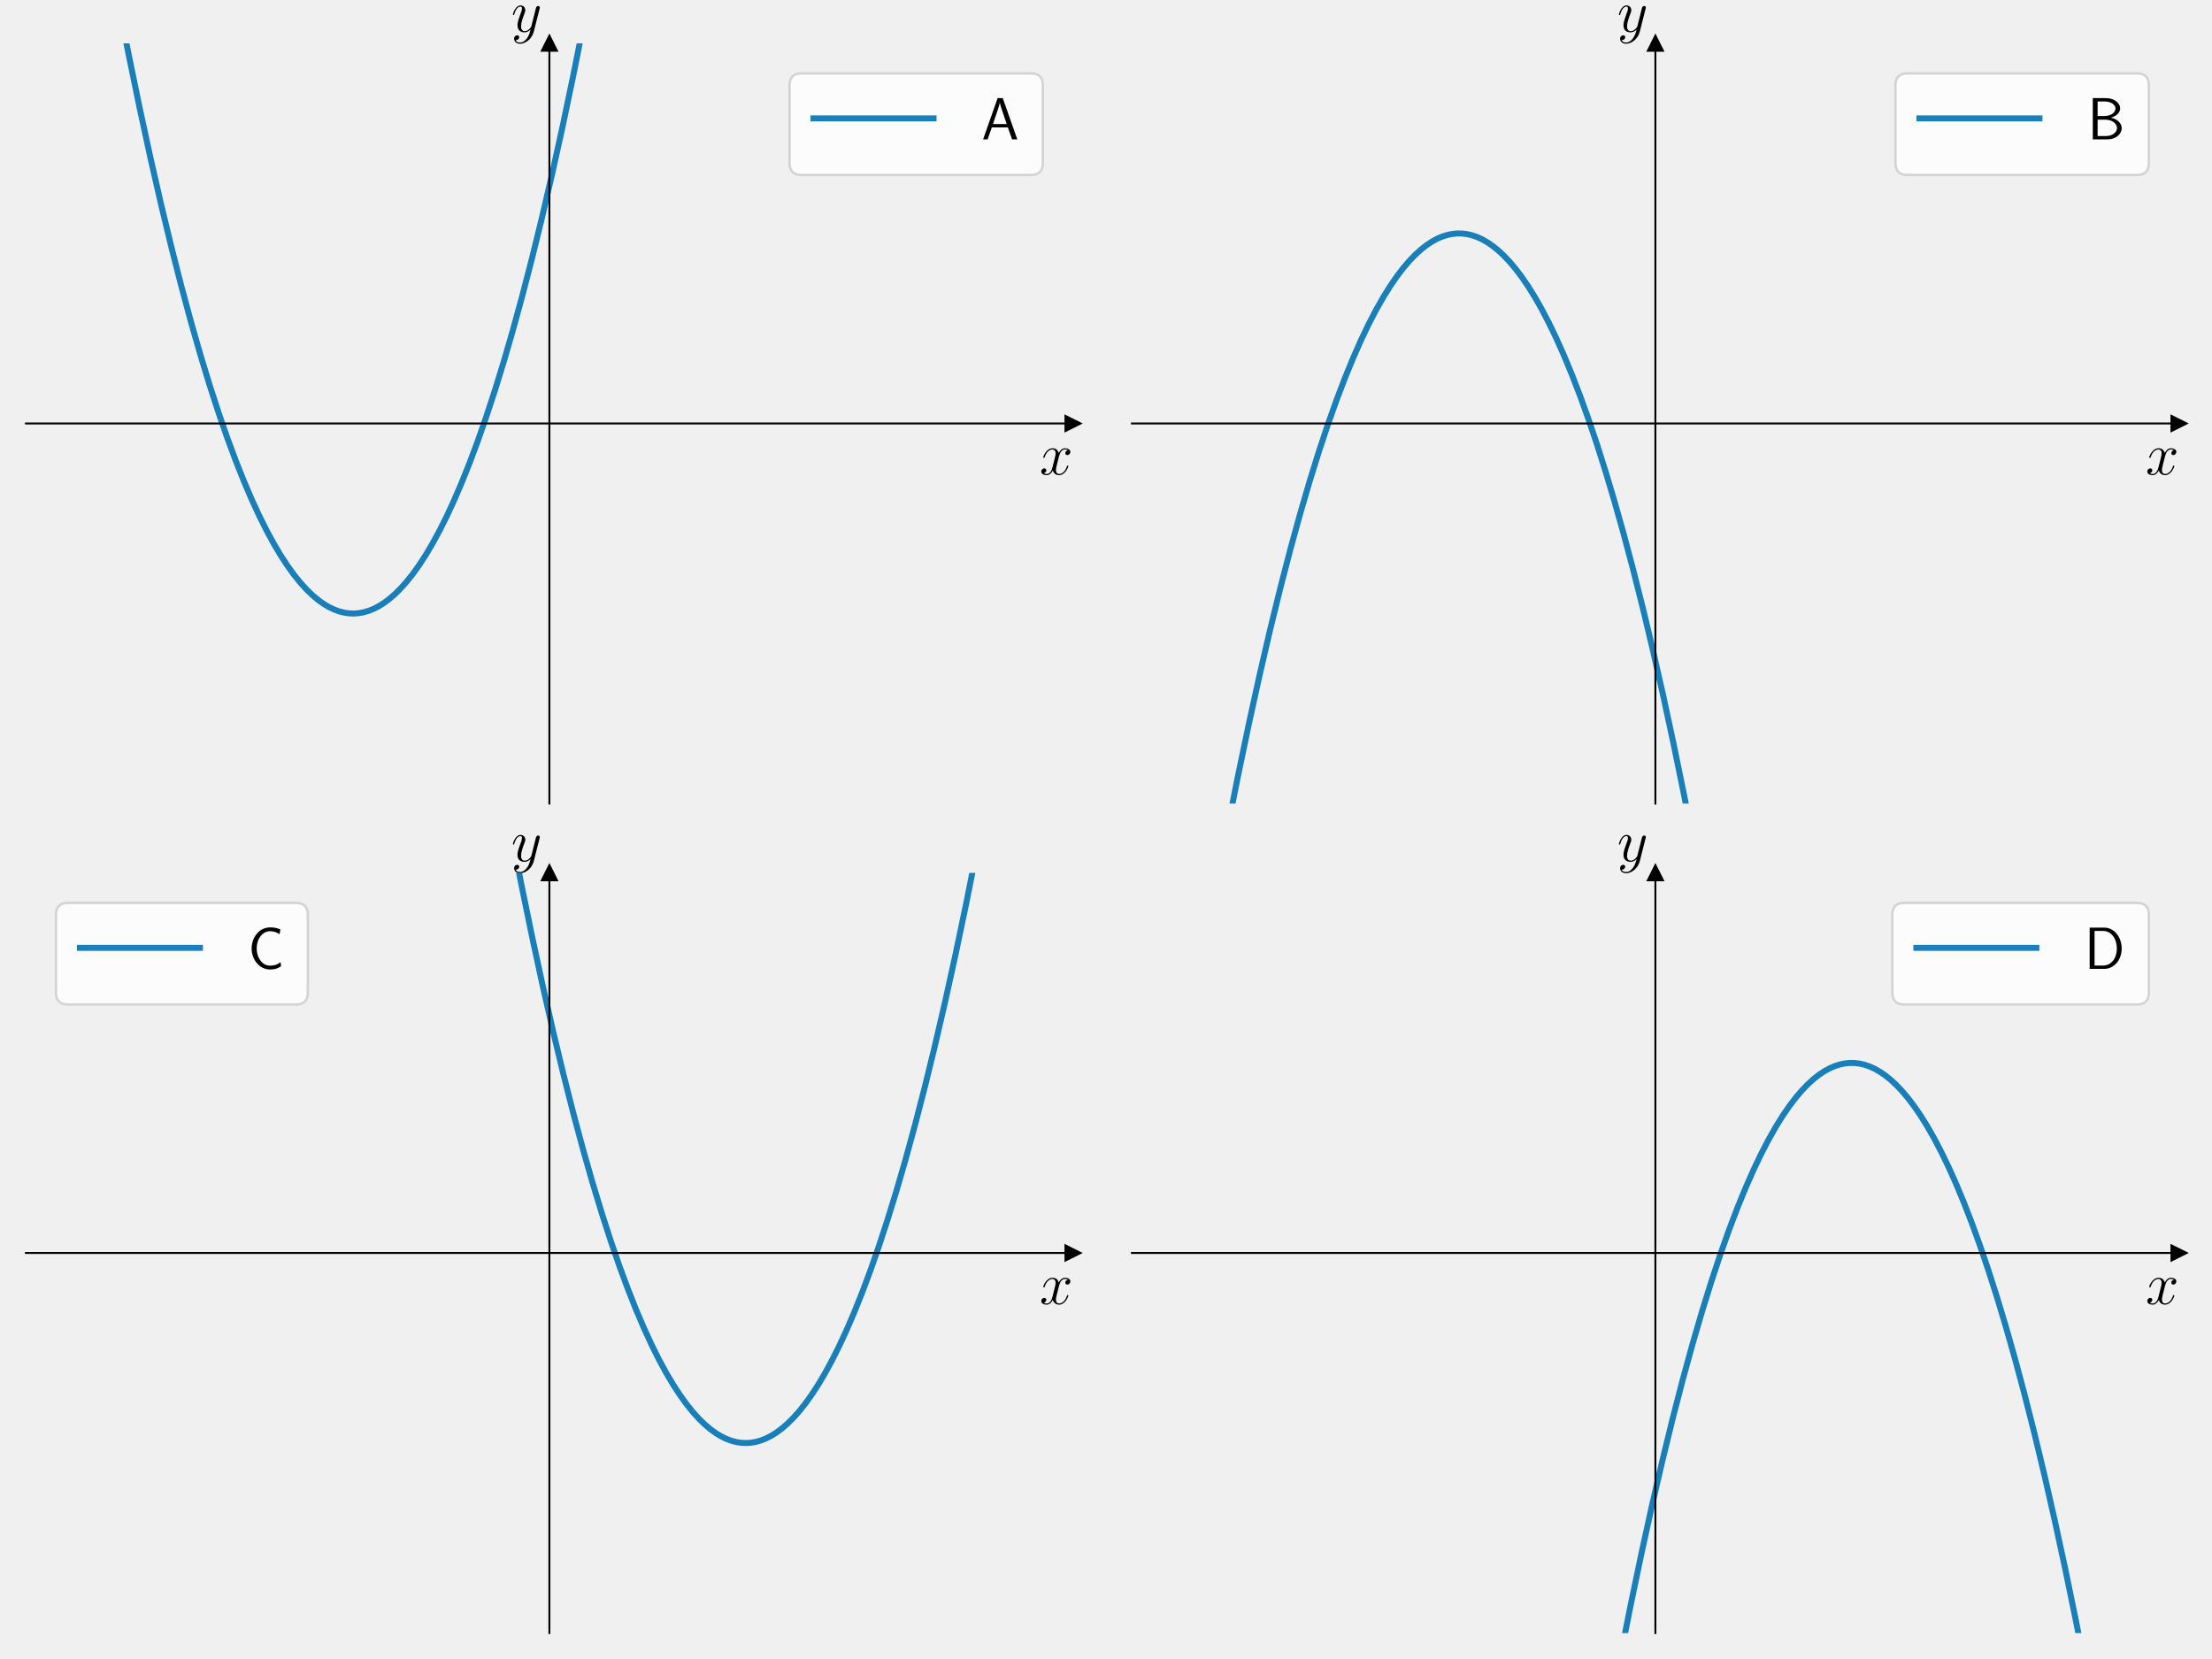
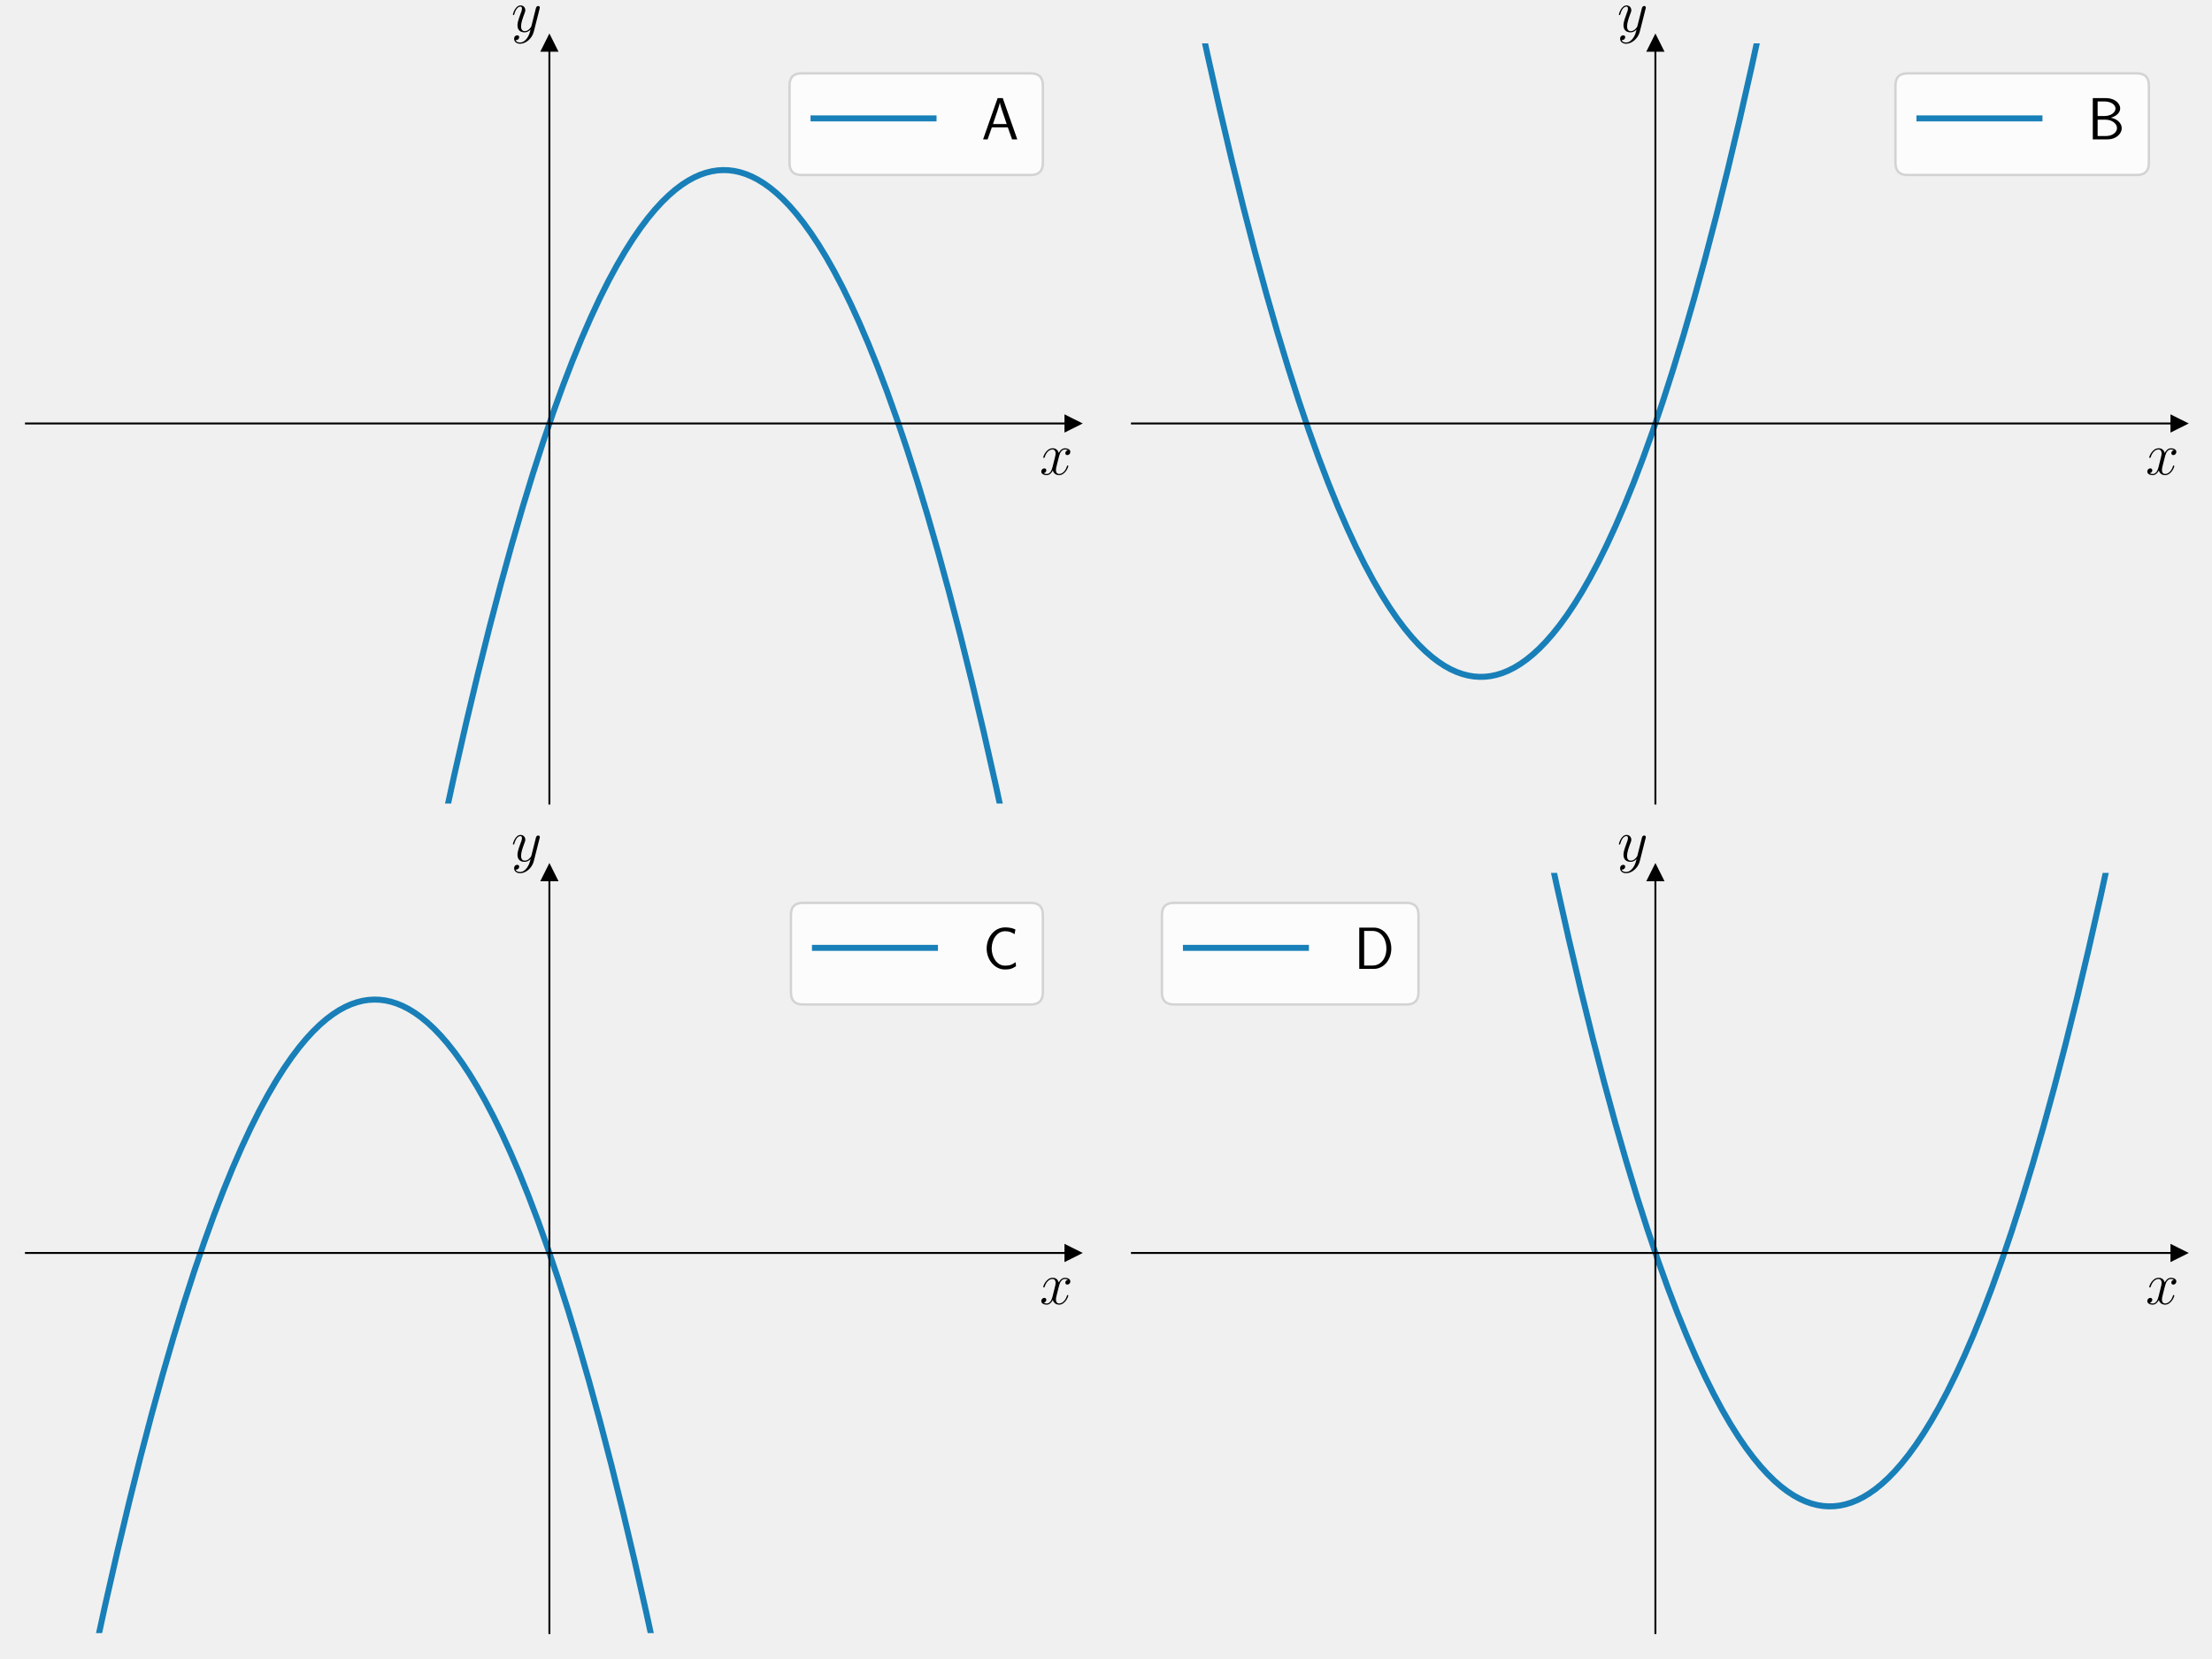
<svg xmlns="http://www.w3.org/2000/svg" xmlns:xlink="http://www.w3.org/1999/xlink" version="1.1" width="1152.0px" viewBox="0 0 1152.0 864" height="864px">
  <g>
    <g transform="translate(0, 0) scale(1 1) translate(0, 0) scale(1.25 1.25) ">
      <defs>
        <style type="text/css">*{stroke-linejoin: round; stroke-linecap: butt}</style>
      </defs>
      <g id="figure_1">
        <g id="patch_1">
          <path d="M 0 345.6  L 460.8 345.6  L 460.8 0  L 0 0  L 0 345.6  z " style="fill: none" />
        </g>
        <g id="axes_1">
          <g id="patch_2">
            <path d="M 10.8 334.8  L 447 334.8  L 447 18.065  L 10.8 18.065  L 10.8 334.8  z " style="fill: none" />
          </g>
          <g id="matplotlib.axis_1">
            <g id="text_1">
              <g transform="translate(433.1415 197.7285) scale(0.25 -0.25)">
                <defs>
                  <path id="CMMI12-78" d="M 3034 2606  C 2829 2567 2752 2414 2752 2293  C 2752 2139 2874 2088 2963 2088  C 3155 2088 3290 2254 3290 2427  C 3290 2695 2982 2816 2714 2816  C 2323 2816 2106 2433 2048 2312  C 1901 2816 1504 2816 1389 2816  C 736 2816 390 1980 390 1839  C 390 1814 416 1782 461 1782  C 512 1782 525 1820 538 1846  C 755 2555 1184 2689 1370 2689  C 1658 2689 1715 2420 1715 2267  C 1715 2127 1677 1980 1600 1673  L 1382 798  C 1286 415 1101 64 762 64  C 730 64 570 64 435 147  C 666 192 717 383 717 460  C 717 588 621 664 499 664  C 346 664 179 530 179 326  C 179 57 480 -64 755 -64  C 1062 -64 1280 179 1414 441  C 1517 64 1837 -64 2074 -64  C 2726 -64 3072 773 3072 913  C 3072 945 3046 971 3008 971  C 2950 971 2944 939 2925 888  C 2752 326 2381 64 2093 64  C 1869 64 1747 230 1747 492  C 1747 632 1773 734 1875 1156  L 2099 2024  C 2195 2408 2413 2689 2707 2689  C 2720 2689 2899 2689 3034 2606  z " transform="scale(0.015625)" />
                </defs>
                <use xlink:href="#CMMI12-78" transform="scale(0.996264)" />
              </g>
            </g>
          </g>
          <g id="matplotlib.axis_2">
            <g id="text_2">
              <g transform="translate(213.009 13.22) scale(0.25 -0.25)">
                <defs>
                  <path id="CMMI12-79" d="M 1683 -700  C 1510 -939 1261 -1152 947 -1152  C 870 -1152 563 -1152 467 -889  C 486 -895 518 -895 531 -895  C 723 -895 851 -729 851 -582  C 851 -435 730 -384 634 -384  C 531 -384 307 -458 307 -759  C 307 -1071 582 -1286 947 -1286  C 1587 -1286 2234 -700 2413 6  L 3040 2485  C 3046 2517 3059 2556 3059 2594  C 3059 2689 2982 2753 2886 2753  C 2829 2753 2694 2727 2643 2535  L 2170 658  C 2138 543 2138 530 2086 460  C 1958 281 1747 64 1440 64  C 1082 64 1050 415 1050 588  C 1050 952 1222 1443 1395 1903  C 1466 2088 1504 2178 1504 2305  C 1504 2574 1312 2816 998 2816  C 410 2816 173 1890 173 1839  C 173 1814 198 1782 243 1782  C 301 1782 307 1807 333 1897  C 486 2433 730 2689 979 2689  C 1037 2689 1146 2689 1146 2478  C 1146 2312 1075 2127 979 1884  C 666 1047 666 837 666 683  C 666 77 1101 -64 1421 -64  C 1606 -64 1837 -6 2061 230  L 2067 224  C 1971 -147 1907 -392 1683 -700  z " transform="scale(0.015625)" />
                </defs>
                <use xlink:href="#CMMI12-79" transform="scale(0.996264)" />
              </g>
            </g>
          </g>
          <g id="line2d_1">
            <defs>
-               <path id="m28b5643bc3" d="M 3 0  L -3 -3  L -3 3  z " style="stroke: #000000; stroke-linejoin: miter" />
-             </defs>
-             <g>
-               <use xlink:href="#m28b5643bc3" x="447" y="176.432" style="stroke: #000000; stroke-linejoin: miter" />
+               <path id="m1cd8ff826f" d="M 3 0  L -3 -3  L -3 3  z " style="stroke: #000000; stroke-linejoin: miter" />
+             </defs>
+             <g>
+               <use xlink:href="#m1cd8ff826f" x="447" y="176.432" style="stroke: #000000; stroke-linejoin: miter" />
            </g>
          </g>
          <g id="line2d_2">
            <defs>
-               <path id="m5e768753f7" d="M 0 -3  L -3 3  L 3 3  z " style="stroke: #000000; stroke-linejoin: miter" />
-             </defs>
-             <g>
-               <use xlink:href="#m5e768753f7" x="228.9" y="18.065" style="stroke: #000000; stroke-linejoin: miter" />
+               <path id="m2d5fde0fc2" d="M 0 -3  L -3 3  L 3 3  z " style="stroke: #000000; stroke-linejoin: miter" />
+             </defs>
+             <g>
+               <use xlink:href="#m2d5fde0fc2" x="228.9" y="18.065" style="stroke: #000000; stroke-linejoin: miter" />
            </g>
          </g>
          <g id="line2d_3">
-             <path d="M 48.956 -1  L 53.621 22.813  L 58.201 45.065  L 62.675 65.721  L 67.043 84.857  L 71.303 102.547  L 75.458 118.864  L 79.505 133.877  L 83.447 147.658  L 87.281 160.271  L 91.01 171.783  L 94.631 182.257  L 98.147 191.755  L 101.555 200.337  L 104.857 208.06  L 108.053 214.981  L 111.142 221.154  L 114.125 226.632  L 117.001 231.466  L 119.77 235.704  L 122.433 239.394  L 125.096 242.706  L 127.653 245.53  L 130.103 247.91  L 132.446 249.887  L 134.789 251.571  L 137.026 252.907  L 139.157 253.93  L 141.287 254.712  L 143.418 255.253  L 145.441 255.542  L 147.465 255.613  L 149.489 255.466  L 151.513 255.1  L 153.537 254.517  L 155.667 253.667  L 157.798 252.575  L 160.035 251.169  L 162.272 249.496  L 164.615 247.457  L 166.959 245.126  L 169.408 242.376  L 171.965 239.165  L 174.628 235.451  L 177.398 231.187  L 180.167 226.515  L 183.043 221.231  L 186.026 215.285  L 189.115 208.628  L 192.31 201.206  L 195.612 192.965  L 199.021 183.849  L 202.536 173.8  L 206.158 162.758  L 209.886 150.662  L 213.721 137.447  L 217.662 123.049  L 221.71 107.401  L 225.864 90.433  L 230.125 72.076  L 234.492 52.255  L 238.966 30.898  L 243.547 7.928  L 245.269 -1  L 245.269 -1  " clip-path="url(#p32f572911e)" style="fill: none; stroke: #0072b2; stroke-opacity: 0.9; stroke-width: 2.5; stroke-linecap: square" />
+             <path d="M 184.11 346.6  L 189.221 323.129  L 194.228 301.152  L 199.128 280.613  L 203.921 261.448  L 208.608 243.596  L 213.188 226.998  L 217.662 211.595  L 222.029 197.331  L 226.29 184.148  L 230.445 171.994  L 234.492 160.814  L 238.434 150.558  L 242.268 141.174  L 246.103 132.378  L 249.831 124.389  L 253.453 117.161  L 256.968 110.646  L 260.377 104.8  L 263.679 99.579  L 266.874 94.942  L 269.964 90.847  L 272.946 87.255  L 275.822 84.128  L 278.698 81.331  L 281.468 78.95  L 284.131 76.95  L 286.687 75.296  L 289.244 73.904  L 291.694 72.814  L 294.144 71.964  L 296.594 71.354  L 298.937 70.995  L 301.28 70.856  L 303.624 70.936  L 305.967 71.235  L 308.311 71.753  L 310.761 72.53  L 313.211 73.547  L 315.661 74.803  L 318.217 76.37  L 320.774 78.197  L 323.437 80.379  L 326.206 82.948  L 328.976 85.824  L 331.852 89.135  L 334.834 92.918  L 337.923 97.21  L 341.012 101.883  L 344.208 107.119  L 347.51 112.958  L 350.919 119.442  L 354.434 126.615  L 358.056 134.522  L 361.784 143.209  L 365.619 152.723  L 369.56 163.113  L 373.608 174.431  L 377.762 186.727  L 382.023 200.054  L 386.39 214.468  L 390.864 230.023  L 395.444 246.777  L 400.131 264.788  L 404.925 284.116  L 409.824 304.822  L 414.831 326.97  L 419.09 346.6  L 419.09 346.6  " clip-path="url(#pbc6d96ea94)" style="fill: none; stroke: #0072b2; stroke-opacity: 0.9; stroke-width: 2.5; stroke-linecap: square" />
          </g>
          <g id="patch_3">
            <path d="M 228.9 334.8  L 228.9 18.065  " style="fill: none; stroke: #000000; stroke-width: 0.8; stroke-linejoin: miter; stroke-linecap: square" />
          </g>
          <g id="patch_4">
            <path d="M 447 334.8  L 447 18.065  " style="fill: none" />
          </g>
          <g id="patch_5">
            <path d="M 10.8 176.432  L 447 176.432  " style="fill: none; stroke: #000000; stroke-width: 0.8; stroke-linejoin: miter; stroke-linecap: square" />
          </g>
          <g id="patch_6">
            <path d="M 10.8 18.065  L 447 18.065  " style="fill: none" />
          </g>
          <g id="legend_1">
            <g id="patch_7">
              <path d="M 333.946 72.909  L 429.5 72.909  Q 434.5 72.909 434.5 67.909  L 434.5 35.565  Q 434.5 30.565 429.5 30.565  L 333.946 30.565  Q 328.946 30.565 328.946 35.565  L 328.946 67.909  Q 328.946 72.909 333.946 72.909  z " style="fill: #ffffff; opacity: 0.8; stroke: #cccccc; stroke-linejoin: miter" />
            </g>
            <g id="line2d_4">
              <path d="M 338.946 49.315  L 363.946 49.315  L 388.946 49.315  " style="fill: none; stroke: #0072b2; stroke-opacity: 0.9; stroke-width: 2.5; stroke-linecap: square" />
            </g>
            <g id="text_3">
              <g transform="translate(408.9455 58.06453) scale(0.25 -0.25)">
                <defs>
                  <path id="CMSS17-41" d="M 2272 4416  L 1722 4416  L 166 0  L 653 0  L 1101 1280  L 2816 1280  L 3270 0  L 3827 0  L 2272 4416  z M 2694 1637  L 1222 1637  C 1530 2528 1914 3638 1958 3925  L 1965 3925  C 2010 3663 2138 3281 2246 2956  L 2694 1637  z " transform="scale(0.015625)" />
                </defs>
                <use xlink:href="#CMSS17-41" transform="scale(0.996264)" />
              </g>
            </g>
          </g>
        </g>
      </g>
      <defs>
-         <clipPath id="p32f572911e">
+         <clipPath id="pbc6d96ea94">
          <rect x="10.8" y="18.065" width="436.2" height="316.735" />
        </clipPath>
      </defs>
    </g>
    <g transform="translate(576.0, 0) scale(1 1) translate(0, 0) scale(1.25 1.25) ">
      <defs>
        <style type="text/css">*{stroke-linejoin: round; stroke-linecap: butt}</style>
      </defs>
      <g id="figure_1">
        <g id="patch_1">
          <path d="M 0 345.6  L 460.8 345.6  L 460.8 0  L 0 0  L 0 345.6  z " style="fill: none" />
        </g>
        <g id="axes_1">
          <g id="patch_2">
            <path d="M 10.8 334.8  L 447 334.8  L 447 18.065  L 10.8 18.065  L 10.8 334.8  z " style="fill: none" />
          </g>
          <g id="matplotlib.axis_1">
            <g id="text_1">
              <g transform="translate(433.1415 197.7285) scale(0.25 -0.25)">
                <defs>
                  <path id="CMMI12-78" d="M 3034 2606  C 2829 2567 2752 2414 2752 2293  C 2752 2139 2874 2088 2963 2088  C 3155 2088 3290 2254 3290 2427  C 3290 2695 2982 2816 2714 2816  C 2323 2816 2106 2433 2048 2312  C 1901 2816 1504 2816 1389 2816  C 736 2816 390 1980 390 1839  C 390 1814 416 1782 461 1782  C 512 1782 525 1820 538 1846  C 755 2555 1184 2689 1370 2689  C 1658 2689 1715 2420 1715 2267  C 1715 2127 1677 1980 1600 1673  L 1382 798  C 1286 415 1101 64 762 64  C 730 64 570 64 435 147  C 666 192 717 383 717 460  C 717 588 621 664 499 664  C 346 664 179 530 179 326  C 179 57 480 -64 755 -64  C 1062 -64 1280 179 1414 441  C 1517 64 1837 -64 2074 -64  C 2726 -64 3072 773 3072 913  C 3072 945 3046 971 3008 971  C 2950 971 2944 939 2925 888  C 2752 326 2381 64 2093 64  C 1869 64 1747 230 1747 492  C 1747 632 1773 734 1875 1156  L 2099 2024  C 2195 2408 2413 2689 2707 2689  C 2720 2689 2899 2689 3034 2606  z " transform="scale(0.015625)" />
                </defs>
                <use xlink:href="#CMMI12-78" transform="scale(0.996264)" />
              </g>
            </g>
          </g>
          <g id="matplotlib.axis_2">
            <g id="text_2">
              <g transform="translate(213.009 13.22) scale(0.25 -0.25)">
                <defs>
                  <path id="CMMI12-79" d="M 1683 -700  C 1510 -939 1261 -1152 947 -1152  C 870 -1152 563 -1152 467 -889  C 486 -895 518 -895 531 -895  C 723 -895 851 -729 851 -582  C 851 -435 730 -384 634 -384  C 531 -384 307 -458 307 -759  C 307 -1071 582 -1286 947 -1286  C 1587 -1286 2234 -700 2413 6  L 3040 2485  C 3046 2517 3059 2556 3059 2594  C 3059 2689 2982 2753 2886 2753  C 2829 2753 2694 2727 2643 2535  L 2170 658  C 2138 543 2138 530 2086 460  C 1958 281 1747 64 1440 64  C 1082 64 1050 415 1050 588  C 1050 952 1222 1443 1395 1903  C 1466 2088 1504 2178 1504 2305  C 1504 2574 1312 2816 998 2816  C 410 2816 173 1890 173 1839  C 173 1814 198 1782 243 1782  C 301 1782 307 1807 333 1897  C 486 2433 730 2689 979 2689  C 1037 2689 1146 2689 1146 2478  C 1146 2312 1075 2127 979 1884  C 666 1047 666 837 666 683  C 666 77 1101 -64 1421 -64  C 1606 -64 1837 -6 2061 230  L 2067 224  C 1971 -147 1907 -392 1683 -700  z " transform="scale(0.015625)" />
                </defs>
                <use xlink:href="#CMMI12-79" transform="scale(0.996264)" />
              </g>
            </g>
          </g>
          <g id="line2d_1">
            <defs>
-               <path id="mf27a5a7adf" d="M 3 0  L -3 -3  L -3 3  z " style="stroke: #000000; stroke-linejoin: miter" />
-             </defs>
-             <g>
-               <use xlink:href="#mf27a5a7adf" x="447" y="176.432" style="stroke: #000000; stroke-linejoin: miter" />
+               <path id="m8b5a2f41f0" d="M 3 0  L -3 -3  L -3 3  z " style="stroke: #000000; stroke-linejoin: miter" />
+             </defs>
+             <g>
+               <use xlink:href="#m8b5a2f41f0" x="447" y="176.432" style="stroke: #000000; stroke-linejoin: miter" />
            </g>
          </g>
          <g id="line2d_2">
            <defs>
-               <path id="md523f209ad" d="M 0 -3  L -3 3  L 3 3  z " style="stroke: #000000; stroke-linejoin: miter" />
-             </defs>
-             <g>
-               <use xlink:href="#md523f209ad" x="228.9" y="18.065" style="stroke: #000000; stroke-linejoin: miter" />
+               <path id="m2e52dd1478" d="M 0 -3  L -3 3  L 3 3  z " style="stroke: #000000; stroke-linejoin: miter" />
+             </defs>
+             <g>
+               <use xlink:href="#m2e52dd1478" x="228.9" y="18.065" style="stroke: #000000; stroke-linejoin: miter" />
            </g>
          </g>
          <g id="line2d_3">
-             <path d="M 50.355 346.6  L 55.006 323.206  L 59.586 301.292  L 64.06 280.966  L 68.427 262.152  L 72.688 244.777  L 76.842 228.766  L 80.89 214.051  L 84.832 200.562  L 88.666 188.231  L 92.394 176.994  L 96.016 166.787  L 99.531 157.548  L 102.94 149.218  L 106.242 141.739  L 109.438 135.053  L 112.527 129.108  L 115.509 123.85  L 118.385 119.229  L 121.155 115.195  L 123.818 111.701  L 126.374 108.703  L 128.824 106.157  L 131.274 103.93  L 133.618 102.099  L 135.855 100.624  L 138.092 99.416  L 140.222 98.513  L 142.352 97.852  L 144.376 97.448  L 146.4 97.262  L 148.424 97.294  L 150.448 97.545  L 152.472 98.013  L 154.602 98.742  L 156.733 99.713  L 158.863 100.926  L 161.1 102.459  L 163.337 104.259  L 165.68 106.431  L 168.13 109.014  L 170.687 112.05  L 173.243 115.435  L 175.906 119.331  L 178.676 123.783  L 181.552 128.839  L 184.534 134.547  L 187.623 140.959  L 190.819 148.127  L 194.121 156.106  L 197.53 164.951  L 200.938 174.415  L 204.454 184.823  L 208.075 196.235  L 211.804 208.712  L 215.638 222.318  L 219.579 237.119  L 223.627 253.181  L 227.782 270.573  L 232.042 289.365  L 236.41 309.632  L 240.884 331.446  L 243.87 346.6  L 243.87 346.6  " clip-path="url(#p29bd95b4ec)" style="fill: none; stroke: #0072b2; stroke-opacity: 0.9; stroke-width: 2.5; stroke-linecap: square" />
+             <path d="M 37.172 -1  L 42.33 22.995  L 47.443 45.734  L 52.449 66.986  L 57.349 86.817  L 62.143 105.288  L 66.83 122.462  L 71.41 138.397  L 75.884 153.152  L 80.251 166.785  L 84.512 179.351  L 88.666 190.904  L 92.714 201.498  L 96.655 211.185  L 100.49 220.013  L 104.218 228.034  L 107.84 235.293  L 111.355 241.838  L 114.764 247.713  L 118.066 252.961  L 121.261 257.626  L 124.35 261.747  L 127.333 265.365  L 130.209 268.516  L 133.085 271.338  L 135.855 273.742  L 138.518 275.765  L 141.074 277.44  L 143.631 278.855  L 146.081 279.965  L 148.531 280.836  L 150.981 281.467  L 153.324 281.846  L 155.667 282.005  L 158.011 281.945  L 160.354 281.666  L 162.698 281.167  L 165.148 280.411  L 167.598 279.416  L 170.048 278.18  L 172.604 276.635  L 175.161 274.829  L 177.824 272.67  L 180.487 270.228  L 183.256 267.388  L 186.132 264.114  L 189.115 260.369  L 192.097 256.269  L 195.186 251.649  L 198.382 246.467  L 201.684 240.685  L 205.093 234.258  L 208.608 227.145  L 212.23 219.3  L 215.958 210.677  L 219.793 201.228  L 223.734 190.904  L 227.782 179.656  L 231.936 167.431  L 236.197 154.176  L 240.564 139.837  L 245.038 124.358  L 249.618 107.682  L 254.305 89.751  L 259.098 70.504  L 263.998 49.881  L 269.005 27.819  L 274.118 4.254  L 275.228 -1  L 275.228 -1  " clip-path="url(#paac95ccbef)" style="fill: none; stroke: #0072b2; stroke-opacity: 0.9; stroke-width: 2.5; stroke-linecap: square" />
          </g>
          <g id="patch_3">
            <path d="M 228.9 334.8  L 228.9 18.065  " style="fill: none; stroke: #000000; stroke-width: 0.8; stroke-linejoin: miter; stroke-linecap: square" />
          </g>
          <g id="patch_4">
            <path d="M 447 334.8  L 447 18.065  " style="fill: none" />
          </g>
          <g id="patch_5">
            <path d="M 10.8 176.432  L 447 176.432  " style="fill: none; stroke: #000000; stroke-width: 0.8; stroke-linejoin: miter; stroke-linecap: square" />
          </g>
          <g id="patch_6">
            <path d="M 10.8 18.065  L 447 18.065  " style="fill: none" />
          </g>
          <g id="legend_1">
            <g id="patch_7">
              <path d="M 333.915 72.909  L 429.5 72.909  Q 434.5 72.909 434.5 67.909  L 434.5 35.565  Q 434.5 30.565 429.5 30.565  L 333.915 30.565  Q 328.915 30.565 328.915 35.565  L 328.915 67.909  Q 328.915 72.909 333.915 72.909  z " style="fill: #ffffff; opacity: 0.8; stroke: #cccccc; stroke-linejoin: miter" />
            </g>
            <g id="line2d_4">
              <path d="M 338.915 49.315  L 363.915 49.315  L 388.915 49.315  " style="fill: none; stroke: #0072b2; stroke-opacity: 0.9; stroke-width: 2.5; stroke-linecap: square" />
            </g>
            <g id="text_3">
              <g transform="translate(408.9155 58.06453) scale(0.25 -0.25)">
                <defs>
                  <path id="CMSS17-42" d="M 570 4416  L 570 0  L 2163 0  C 3034 0 3667 574 3667 1200  C 3667 1685 3251 2176 2502 2317  C 3334 2558 3501 3040 3501 3313  C 3501 3883 2874 4416 1997 4416  L 570 4416  z M 1088 2496  L 1088 4059  L 1824 4059  C 2483 4059 3002 3724 3002 3306  C 3002 2926 2592 2496 1766 2496  L 1088 2496  z M 1088 357  L 1088 2107  L 1939 2107  C 2630 2107 3162 1679 3162 1206  C 3162 772 2694 357 1984 357  L 1088 357  z " transform="scale(0.015625)" />
                </defs>
                <use xlink:href="#CMSS17-42" transform="scale(0.996264)" />
              </g>
            </g>
          </g>
        </g>
      </g>
      <defs>
-         <clipPath id="p29bd95b4ec">
+         <clipPath id="paac95ccbef">
          <rect x="10.8" y="18.065" width="436.2" height="316.735" />
        </clipPath>
      </defs>
    </g>
    <g transform="translate(0, 432) scale(1 1) translate(0, 0) scale(1.25 1.25) ">
      <defs>
        <style type="text/css">*{stroke-linejoin: round; stroke-linecap: butt}</style>
      </defs>
      <g id="figure_1">
        <g id="patch_1">
          <path d="M 0 345.6  L 460.8 345.6  L 460.8 0  L 0 0  L 0 345.6  z " style="fill: none" />
        </g>
        <g id="axes_1">
          <g id="patch_2">
            <path d="M 10.8 334.8  L 447 334.8  L 447 18.065  L 10.8 18.065  L 10.8 334.8  z " style="fill: none" />
          </g>
          <g id="matplotlib.axis_1">
            <g id="text_1">
              <g transform="translate(433.1415 197.7285) scale(0.25 -0.25)">
                <defs>
                  <path id="CMMI12-78" d="M 3034 2606  C 2829 2567 2752 2414 2752 2293  C 2752 2139 2874 2088 2963 2088  C 3155 2088 3290 2254 3290 2427  C 3290 2695 2982 2816 2714 2816  C 2323 2816 2106 2433 2048 2312  C 1901 2816 1504 2816 1389 2816  C 736 2816 390 1980 390 1839  C 390 1814 416 1782 461 1782  C 512 1782 525 1820 538 1846  C 755 2555 1184 2689 1370 2689  C 1658 2689 1715 2420 1715 2267  C 1715 2127 1677 1980 1600 1673  L 1382 798  C 1286 415 1101 64 762 64  C 730 64 570 64 435 147  C 666 192 717 383 717 460  C 717 588 621 664 499 664  C 346 664 179 530 179 326  C 179 57 480 -64 755 -64  C 1062 -64 1280 179 1414 441  C 1517 64 1837 -64 2074 -64  C 2726 -64 3072 773 3072 913  C 3072 945 3046 971 3008 971  C 2950 971 2944 939 2925 888  C 2752 326 2381 64 2093 64  C 1869 64 1747 230 1747 492  C 1747 632 1773 734 1875 1156  L 2099 2024  C 2195 2408 2413 2689 2707 2689  C 2720 2689 2899 2689 3034 2606  z " transform="scale(0.015625)" />
                </defs>
                <use xlink:href="#CMMI12-78" transform="scale(0.996264)" />
              </g>
            </g>
          </g>
          <g id="matplotlib.axis_2">
            <g id="text_2">
              <g transform="translate(213.009 13.22) scale(0.25 -0.25)">
                <defs>
                  <path id="CMMI12-79" d="M 1683 -700  C 1510 -939 1261 -1152 947 -1152  C 870 -1152 563 -1152 467 -889  C 486 -895 518 -895 531 -895  C 723 -895 851 -729 851 -582  C 851 -435 730 -384 634 -384  C 531 -384 307 -458 307 -759  C 307 -1071 582 -1286 947 -1286  C 1587 -1286 2234 -700 2413 6  L 3040 2485  C 3046 2517 3059 2556 3059 2594  C 3059 2689 2982 2753 2886 2753  C 2829 2753 2694 2727 2643 2535  L 2170 658  C 2138 543 2138 530 2086 460  C 1958 281 1747 64 1440 64  C 1082 64 1050 415 1050 588  C 1050 952 1222 1443 1395 1903  C 1466 2088 1504 2178 1504 2305  C 1504 2574 1312 2816 998 2816  C 410 2816 173 1890 173 1839  C 173 1814 198 1782 243 1782  C 301 1782 307 1807 333 1897  C 486 2433 730 2689 979 2689  C 1037 2689 1146 2689 1146 2478  C 1146 2312 1075 2127 979 1884  C 666 1047 666 837 666 683  C 666 77 1101 -64 1421 -64  C 1606 -64 1837 -6 2061 230  L 2067 224  C 1971 -147 1907 -392 1683 -700  z " transform="scale(0.015625)" />
                </defs>
                <use xlink:href="#CMMI12-79" transform="scale(0.996264)" />
              </g>
            </g>
          </g>
          <g id="line2d_1">
            <defs>
-               <path id="mdf358902a9" d="M 3 0  L -3 -3  L -3 3  z " style="stroke: #000000; stroke-linejoin: miter" />
-             </defs>
-             <g>
-               <use xlink:href="#mdf358902a9" x="447" y="176.432" style="stroke: #000000; stroke-linejoin: miter" />
+               <path id="m8d73cad2fe" d="M 3 0  L -3 -3  L -3 3  z " style="stroke: #000000; stroke-linejoin: miter" />
+             </defs>
+             <g>
+               <use xlink:href="#m8d73cad2fe" x="447" y="176.432" style="stroke: #000000; stroke-linejoin: miter" />
            </g>
          </g>
          <g id="line2d_2">
            <defs>
-               <path id="m75da6151bf" d="M 0 -3  L -3 3  L 3 3  z " style="stroke: #000000; stroke-linejoin: miter" />
-             </defs>
-             <g>
-               <use xlink:href="#m75da6151bf" x="228.9" y="18.065" style="stroke: #000000; stroke-linejoin: miter" />
+               <path id="mbe362c8f61" d="M 0 -3  L -3 3  L 3 3  z " style="stroke: #000000; stroke-linejoin: miter" />
+             </defs>
+             <g>
+               <use xlink:href="#mbe362c8f61" x="228.9" y="18.065" style="stroke: #000000; stroke-linejoin: miter" />
            </g>
          </g>
          <g id="line2d_3">
-             <path d="M 212.531 -1  L 217.13 22.481  L 221.71 44.75  L 226.184 65.422  L 230.551 84.573  L 234.812 102.278  L 238.966 118.609  L 243.014 133.638  L 246.955 147.432  L 250.79 160.059  L 254.518 171.584  L 258.14 182.071  L 261.655 191.582  L 265.064 200.175  L 268.366 207.91  L 271.561 214.842  L 274.65 221.027  L 277.633 226.515  L 280.509 231.359  L 283.279 235.607  L 285.942 239.306  L 288.605 242.628  L 291.161 245.461  L 293.611 247.849  L 295.954 249.835  L 298.298 251.528  L 300.535 252.871  L 302.665 253.902  L 304.796 254.692  L 306.926 255.239  L 308.95 255.536  L 310.974 255.614  L 312.998 255.474  L 315.022 255.116  L 317.045 254.539  L 319.176 253.697  L 321.306 252.613  L 323.543 251.214  L 325.78 249.549  L 328.124 247.519  L 330.467 245.196  L 332.917 242.455  L 335.473 239.253  L 338.136 235.549  L 340.906 231.295  L 343.675 226.632  L 346.552 221.358  L 349.534 215.423  L 352.623 208.777  L 355.819 201.366  L 359.121 193.137  L 362.53 184.033  L 366.045 173.997  L 369.666 162.968  L 373.395 150.884  L 377.229 137.683  L 381.171 123.299  L 385.218 107.665  L 389.373 90.712  L 393.633 72.37  L 398.001 52.565  L 402.475 31.224  L 407.055 8.269  L 408.844 -1  L 408.844 -1  " clip-path="url(#p06dc9323a8)" style="fill: none; stroke: #0072b2; stroke-opacity: 0.9; stroke-width: 2.5; stroke-linecap: square" />
+             <path d="M 38.71 346.6  L 43.821 323.129  L 48.828 301.152  L 53.728 280.613  L 58.521 261.448  L 63.208 243.596  L 67.788 226.998  L 72.262 211.595  L 76.629 197.331  L 80.89 184.148  L 85.045 171.994  L 89.092 160.814  L 93.034 150.558  L 96.868 141.174  L 100.703 132.378  L 104.431 124.389  L 108.053 117.161  L 111.568 110.646  L 114.977 104.8  L 118.279 99.579  L 121.474 94.942  L 124.564 90.847  L 127.546 87.255  L 130.422 84.128  L 133.298 81.331  L 136.068 78.95  L 138.731 76.95  L 141.287 75.296  L 143.844 73.904  L 146.294 72.814  L 148.744 71.964  L 151.194 71.354  L 153.537 70.995  L 155.88 70.856  L 158.224 70.936  L 160.567 71.235  L 162.911 71.753  L 165.361 72.53  L 167.811 73.547  L 170.261 74.803  L 172.817 76.37  L 175.374 78.197  L 178.037 80.379  L 180.806 82.948  L 183.576 85.824  L 186.452 89.135  L 189.434 92.918  L 192.523 97.21  L 195.612 101.883  L 198.808 107.119  L 202.11 112.958  L 205.519 119.442  L 209.034 126.615  L 212.656 134.522  L 216.384 143.209  L 220.219 152.723  L 224.16 163.113  L 228.208 174.431  L 232.362 186.727  L 236.623 200.054  L 240.99 214.468  L 245.464 230.023  L 250.044 246.777  L 254.731 264.788  L 259.525 284.116  L 264.424 304.822  L 269.431 326.97  L 273.69 346.6  L 273.69 346.6  " clip-path="url(#p25976c6c77)" style="fill: none; stroke: #0072b2; stroke-opacity: 0.9; stroke-width: 2.5; stroke-linecap: square" />
          </g>
          <g id="patch_3">
            <path d="M 228.9 334.8  L 228.9 18.065  " style="fill: none; stroke: #000000; stroke-width: 0.8; stroke-linejoin: miter; stroke-linecap: square" />
          </g>
          <g id="patch_4">
            <path d="M 447 334.8  L 447 18.065  " style="fill: none" />
          </g>
          <g id="patch_5">
            <path d="M 10.8 176.432  L 447 176.432  " style="fill: none; stroke: #000000; stroke-width: 0.8; stroke-linejoin: miter; stroke-linecap: square" />
          </g>
          <g id="patch_6">
            <path d="M 10.8 18.065  L 447 18.065  " style="fill: none" />
          </g>
          <g id="legend_1">
            <g id="patch_7">
-               <path d="M 28.3 72.909  L 123.264 72.909  Q 128.264 72.909 128.264 67.909  L 128.264 35.565  Q 128.264 30.565 123.264 30.565  L 28.3 30.565  Q 23.3 30.565 23.3 35.565  L 23.3 67.909  Q 23.3 72.909 28.3 72.909  z " style="fill: #ffffff; opacity: 0.8; stroke: #cccccc; stroke-linejoin: miter" />
+               <path d="M 334.536 72.909  L 429.5 72.909  Q 434.5 72.909 434.5 67.909  L 434.5 35.565  Q 434.5 30.565 429.5 30.565  L 334.536 30.565  Q 329.536 30.565 329.536 35.565  L 329.536 67.909  Q 329.536 72.909 334.536 72.909  z " style="fill: #ffffff; opacity: 0.8; stroke: #cccccc; stroke-linejoin: miter" />
            </g>
            <g id="line2d_4">
-               <path d="M 33.3 49.315  L 58.3 49.315  L 83.3 49.315  " style="fill: none; stroke: #0072b2; stroke-opacity: 0.9; stroke-width: 2.5; stroke-linecap: square" />
+               <path d="M 339.536 49.315  L 364.536 49.315  L 389.536 49.315  " style="fill: none; stroke: #0072b2; stroke-opacity: 0.9; stroke-width: 2.5; stroke-linecap: square" />
            </g>
            <g id="text_3">
-               <g transform="translate(103.3 58.06453) scale(0.25 -0.25)">
+               <g transform="translate(409.5361 58.06453) scale(0.25 -0.25)">
                <defs>
                  <path id="CMSS17-43" d="M 3501 714  C 3072 427 2874 344 2355 344  C 1459 344 934 1303 934 2179  C 934 3112 1472 4032 2381 4032  C 2790 4032 3059 3918 3386 3715  L 3475 4217  C 3168 4370 2778 4440 2387 4440  C 1158 4440 397 3316 397 2179  C 397 927 1299 -64 2323 -64  C 2874 -64 3066 -19 3539 280  L 3501 714  z " transform="scale(0.015625)" />
                </defs>
                <use xlink:href="#CMSS17-43" transform="scale(0.996264)" />
              </g>
            </g>
          </g>
        </g>
      </g>
      <defs>
-         <clipPath id="p06dc9323a8">
+         <clipPath id="p25976c6c77">
          <rect x="10.8" y="18.065" width="436.2" height="316.735" />
        </clipPath>
      </defs>
    </g>
    <g transform="translate(576.0, 432) scale(1 1) translate(0, 0) scale(1.25 1.25) ">
      <defs>
        <style type="text/css">*{stroke-linejoin: round; stroke-linecap: butt}</style>
      </defs>
      <g id="figure_1">
        <g id="patch_1">
          <path d="M 0 345.6  L 460.8 345.6  L 460.8 0  L 0 0  L 0 345.6  z " style="fill: none" />
        </g>
        <g id="axes_1">
          <g id="patch_2">
            <path d="M 10.8 334.8  L 447 334.8  L 447 18.065  L 10.8 18.065  L 10.8 334.8  z " style="fill: none" />
          </g>
          <g id="matplotlib.axis_1">
            <g id="text_1">
              <g transform="translate(433.1415 197.7285) scale(0.25 -0.25)">
                <defs>
                  <path id="CMMI12-78" d="M 3034 2606  C 2829 2567 2752 2414 2752 2293  C 2752 2139 2874 2088 2963 2088  C 3155 2088 3290 2254 3290 2427  C 3290 2695 2982 2816 2714 2816  C 2323 2816 2106 2433 2048 2312  C 1901 2816 1504 2816 1389 2816  C 736 2816 390 1980 390 1839  C 390 1814 416 1782 461 1782  C 512 1782 525 1820 538 1846  C 755 2555 1184 2689 1370 2689  C 1658 2689 1715 2420 1715 2267  C 1715 2127 1677 1980 1600 1673  L 1382 798  C 1286 415 1101 64 762 64  C 730 64 570 64 435 147  C 666 192 717 383 717 460  C 717 588 621 664 499 664  C 346 664 179 530 179 326  C 179 57 480 -64 755 -64  C 1062 -64 1280 179 1414 441  C 1517 64 1837 -64 2074 -64  C 2726 -64 3072 773 3072 913  C 3072 945 3046 971 3008 971  C 2950 971 2944 939 2925 888  C 2752 326 2381 64 2093 64  C 1869 64 1747 230 1747 492  C 1747 632 1773 734 1875 1156  L 2099 2024  C 2195 2408 2413 2689 2707 2689  C 2720 2689 2899 2689 3034 2606  z " transform="scale(0.015625)" />
                </defs>
                <use xlink:href="#CMMI12-78" transform="scale(0.996264)" />
              </g>
            </g>
          </g>
          <g id="matplotlib.axis_2">
            <g id="text_2">
              <g transform="translate(213.009 13.22) scale(0.25 -0.25)">
                <defs>
                  <path id="CMMI12-79" d="M 1683 -700  C 1510 -939 1261 -1152 947 -1152  C 870 -1152 563 -1152 467 -889  C 486 -895 518 -895 531 -895  C 723 -895 851 -729 851 -582  C 851 -435 730 -384 634 -384  C 531 -384 307 -458 307 -759  C 307 -1071 582 -1286 947 -1286  C 1587 -1286 2234 -700 2413 6  L 3040 2485  C 3046 2517 3059 2556 3059 2594  C 3059 2689 2982 2753 2886 2753  C 2829 2753 2694 2727 2643 2535  L 2170 658  C 2138 543 2138 530 2086 460  C 1958 281 1747 64 1440 64  C 1082 64 1050 415 1050 588  C 1050 952 1222 1443 1395 1903  C 1466 2088 1504 2178 1504 2305  C 1504 2574 1312 2816 998 2816  C 410 2816 173 1890 173 1839  C 173 1814 198 1782 243 1782  C 301 1782 307 1807 333 1897  C 486 2433 730 2689 979 2689  C 1037 2689 1146 2689 1146 2478  C 1146 2312 1075 2127 979 1884  C 666 1047 666 837 666 683  C 666 77 1101 -64 1421 -64  C 1606 -64 1837 -6 2061 230  L 2067 224  C 1971 -147 1907 -392 1683 -700  z " transform="scale(0.015625)" />
                </defs>
                <use xlink:href="#CMMI12-79" transform="scale(0.996264)" />
              </g>
            </g>
          </g>
          <g id="line2d_1">
            <defs>
-               <path id="maa19b27074" d="M 3 0  L -3 -3  L -3 3  z " style="stroke: #000000; stroke-linejoin: miter" />
-             </defs>
-             <g>
-               <use xlink:href="#maa19b27074" x="447" y="176.432" style="stroke: #000000; stroke-linejoin: miter" />
+               <path id="mbcef4e4fb1" d="M 3 0  L -3 -3  L -3 3  z " style="stroke: #000000; stroke-linejoin: miter" />
+             </defs>
+             <g>
+               <use xlink:href="#mbcef4e4fb1" x="447" y="176.432" style="stroke: #000000; stroke-linejoin: miter" />
            </g>
          </g>
          <g id="line2d_2">
            <defs>
-               <path id="mbc1c4c5b87" d="M 0 -3  L -3 3  L 3 3  z " style="stroke: #000000; stroke-linejoin: miter" />
-             </defs>
-             <g>
-               <use xlink:href="#mbc1c4c5b87" x="228.9" y="18.065" style="stroke: #000000; stroke-linejoin: miter" />
+               <path id="m6f1599c1a3" d="M 0 -3  L -3 3  L 3 3  z " style="stroke: #000000; stroke-linejoin: miter" />
+             </defs>
+             <g>
+               <use xlink:href="#m6f1599c1a3" x="228.9" y="18.065" style="stroke: #000000; stroke-linejoin: miter" />
            </g>
          </g>
          <g id="line2d_3">
-             <path d="M 213.93 346.6  L 218.514 323.533  L 223.095 301.602  L 227.568 281.26  L 231.936 262.431  L 236.197 245.041  L 240.351 229.016  L 244.399 214.286  L 248.34 200.783  L 252.175 188.439  L 255.903 177.188  L 259.525 166.968  L 263.04 157.717  L 266.448 149.375  L 269.75 141.884  L 272.946 135.187  L 276.035 129.231  L 279.018 123.962  L 281.894 119.331  L 284.663 115.287  L 287.326 111.784  L 289.883 108.777  L 292.333 106.221  L 294.783 103.986  L 297.126 102.147  L 299.363 100.664  L 301.6 99.448  L 303.73 98.538  L 305.861 97.869  L 307.885 97.458  L 309.909 97.265  L 311.932 97.29  L 313.956 97.533  L 315.98 97.995  L 318.111 98.716  L 320.241 99.679  L 322.371 100.884  L 324.608 102.41  L 326.845 104.202  L 329.189 106.365  L 331.639 108.94  L 334.089 111.834  L 336.645 115.195  L 339.308 119.066  L 342.078 123.493  L 344.954 128.522  L 347.936 134.203  L 351.025 140.587  L 354.221 147.725  L 357.417 155.408  L 360.719 163.918  L 364.127 173.312  L 367.642 183.647  L 371.264 194.985  L 374.992 207.385  L 378.827 220.913  L 382.768 235.632  L 386.816 251.611  L 390.97 268.917  L 395.231 287.623  L 399.599 307.799  L 404.072 329.521  L 407.445 346.6  L 407.445 346.6  " clip-path="url(#p154b984275)" style="fill: none; stroke: #0072b2; stroke-opacity: 0.9; stroke-width: 2.5; stroke-linecap: square" />
+             <path d="M 182.572 -1  L 187.73 22.995  L 192.843 45.734  L 197.849 66.986  L 202.749 86.817  L 207.543 105.288  L 212.23 122.462  L 216.81 138.397  L 221.284 153.152  L 225.651 166.785  L 229.912 179.351  L 234.066 190.904  L 238.114 201.498  L 242.055 211.185  L 245.89 220.013  L 249.618 228.034  L 253.24 235.293  L 256.755 241.838  L 260.164 247.713  L 263.466 252.961  L 266.661 257.626  L 269.75 261.747  L 272.733 265.365  L 275.609 268.516  L 278.485 271.338  L 281.255 273.742  L 283.918 275.765  L 286.474 277.44  L 289.031 278.855  L 291.481 279.965  L 293.931 280.836  L 296.381 281.467  L 298.724 281.846  L 301.067 282.005  L 303.411 281.945  L 305.754 281.666  L 308.098 281.167  L 310.548 280.411  L 312.998 279.416  L 315.448 278.18  L 318.004 276.635  L 320.561 274.829  L 323.224 272.67  L 325.887 270.228  L 328.656 267.388  L 331.532 264.114  L 334.515 260.369  L 337.497 256.269  L 340.586 251.649  L 343.782 246.467  L 347.084 240.685  L 350.493 234.258  L 354.008 227.145  L 357.63 219.3  L 361.358 210.677  L 365.193 201.228  L 369.134 190.904  L 373.182 179.656  L 377.336 167.431  L 381.597 154.176  L 385.964 139.837  L 390.438 124.358  L 395.018 107.682  L 399.705 89.751  L 404.498 70.504  L 409.398 49.881  L 414.405 27.819  L 419.518 4.254  L 420.628 -1  L 420.628 -1  " clip-path="url(#p0bc3321fe9)" style="fill: none; stroke: #0072b2; stroke-opacity: 0.9; stroke-width: 2.5; stroke-linecap: square" />
          </g>
          <g id="patch_3">
            <path d="M 228.9 334.8  L 228.9 18.065  " style="fill: none; stroke: #000000; stroke-width: 0.8; stroke-linejoin: miter; stroke-linecap: square" />
          </g>
          <g id="patch_4">
            <path d="M 447 334.8  L 447 18.065  " style="fill: none" />
          </g>
          <g id="patch_5">
            <path d="M 10.8 176.432  L 447 176.432  " style="fill: none; stroke: #000000; stroke-width: 0.8; stroke-linejoin: miter; stroke-linecap: square" />
          </g>
          <g id="patch_6">
            <path d="M 10.8 18.065  L 447 18.065  " style="fill: none" />
          </g>
          <g id="legend_1">
            <g id="patch_7">
-               <path d="M 332.614 72.909  L 429.5 72.909  Q 434.5 72.909 434.5 67.909  L 434.5 35.565  Q 434.5 30.565 429.5 30.565  L 332.614 30.565  Q 327.614 30.565 327.614 35.565  L 327.614 67.909  Q 327.614 72.909 332.614 72.909  z " style="fill: #ffffff; opacity: 0.8; stroke: #cccccc; stroke-linejoin: miter" />
+               <path d="M 28.3 72.909  L 125.186 72.909  Q 130.186 72.909 130.186 67.909  L 130.186 35.565  Q 130.186 30.565 125.186 30.565  L 28.3 30.565  Q 23.3 30.565 23.3 35.565  L 23.3 67.909  Q 23.3 72.909 28.3 72.909  z " style="fill: #ffffff; opacity: 0.8; stroke: #cccccc; stroke-linejoin: miter" />
            </g>
            <g id="line2d_4">
-               <path d="M 337.614 49.315  L 362.614 49.315  L 387.614 49.315  " style="fill: none; stroke: #0072b2; stroke-opacity: 0.9; stroke-width: 2.5; stroke-linecap: square" />
+               <path d="M 33.3 49.315  L 58.3 49.315  L 83.3 49.315  " style="fill: none; stroke: #0072b2; stroke-opacity: 0.9; stroke-width: 2.5; stroke-linecap: square" />
            </g>
            <g id="text_3">
-               <g transform="translate(407.6143 58.06453) scale(0.25 -0.25)">
+               <g transform="translate(103.3 58.06453) scale(0.25 -0.25)">
                <defs>
                  <path id="CMSS17-44" d="M 570 4416  L 570 0  L 2144 0  C 3194 0 4000 980 4000 2170  C 4000 3398 3194 4416 2144 4416  L 570 4416  z M 1094 357  L 1094 4059  L 2003 4059  C 2861 4059 3475 3277 3475 2170  C 3475 1107 2867 357 2003 357  L 1094 357  z " transform="scale(0.015625)" />
                </defs>
                <use xlink:href="#CMSS17-44" transform="scale(0.996264)" />
              </g>
            </g>
          </g>
        </g>
      </g>
      <defs>
-         <clipPath id="p154b984275">
+         <clipPath id="p0bc3321fe9">
          <rect x="10.8" y="18.065" width="436.2" height="316.735" />
        </clipPath>
      </defs>
    </g>
  </g>
</svg>
